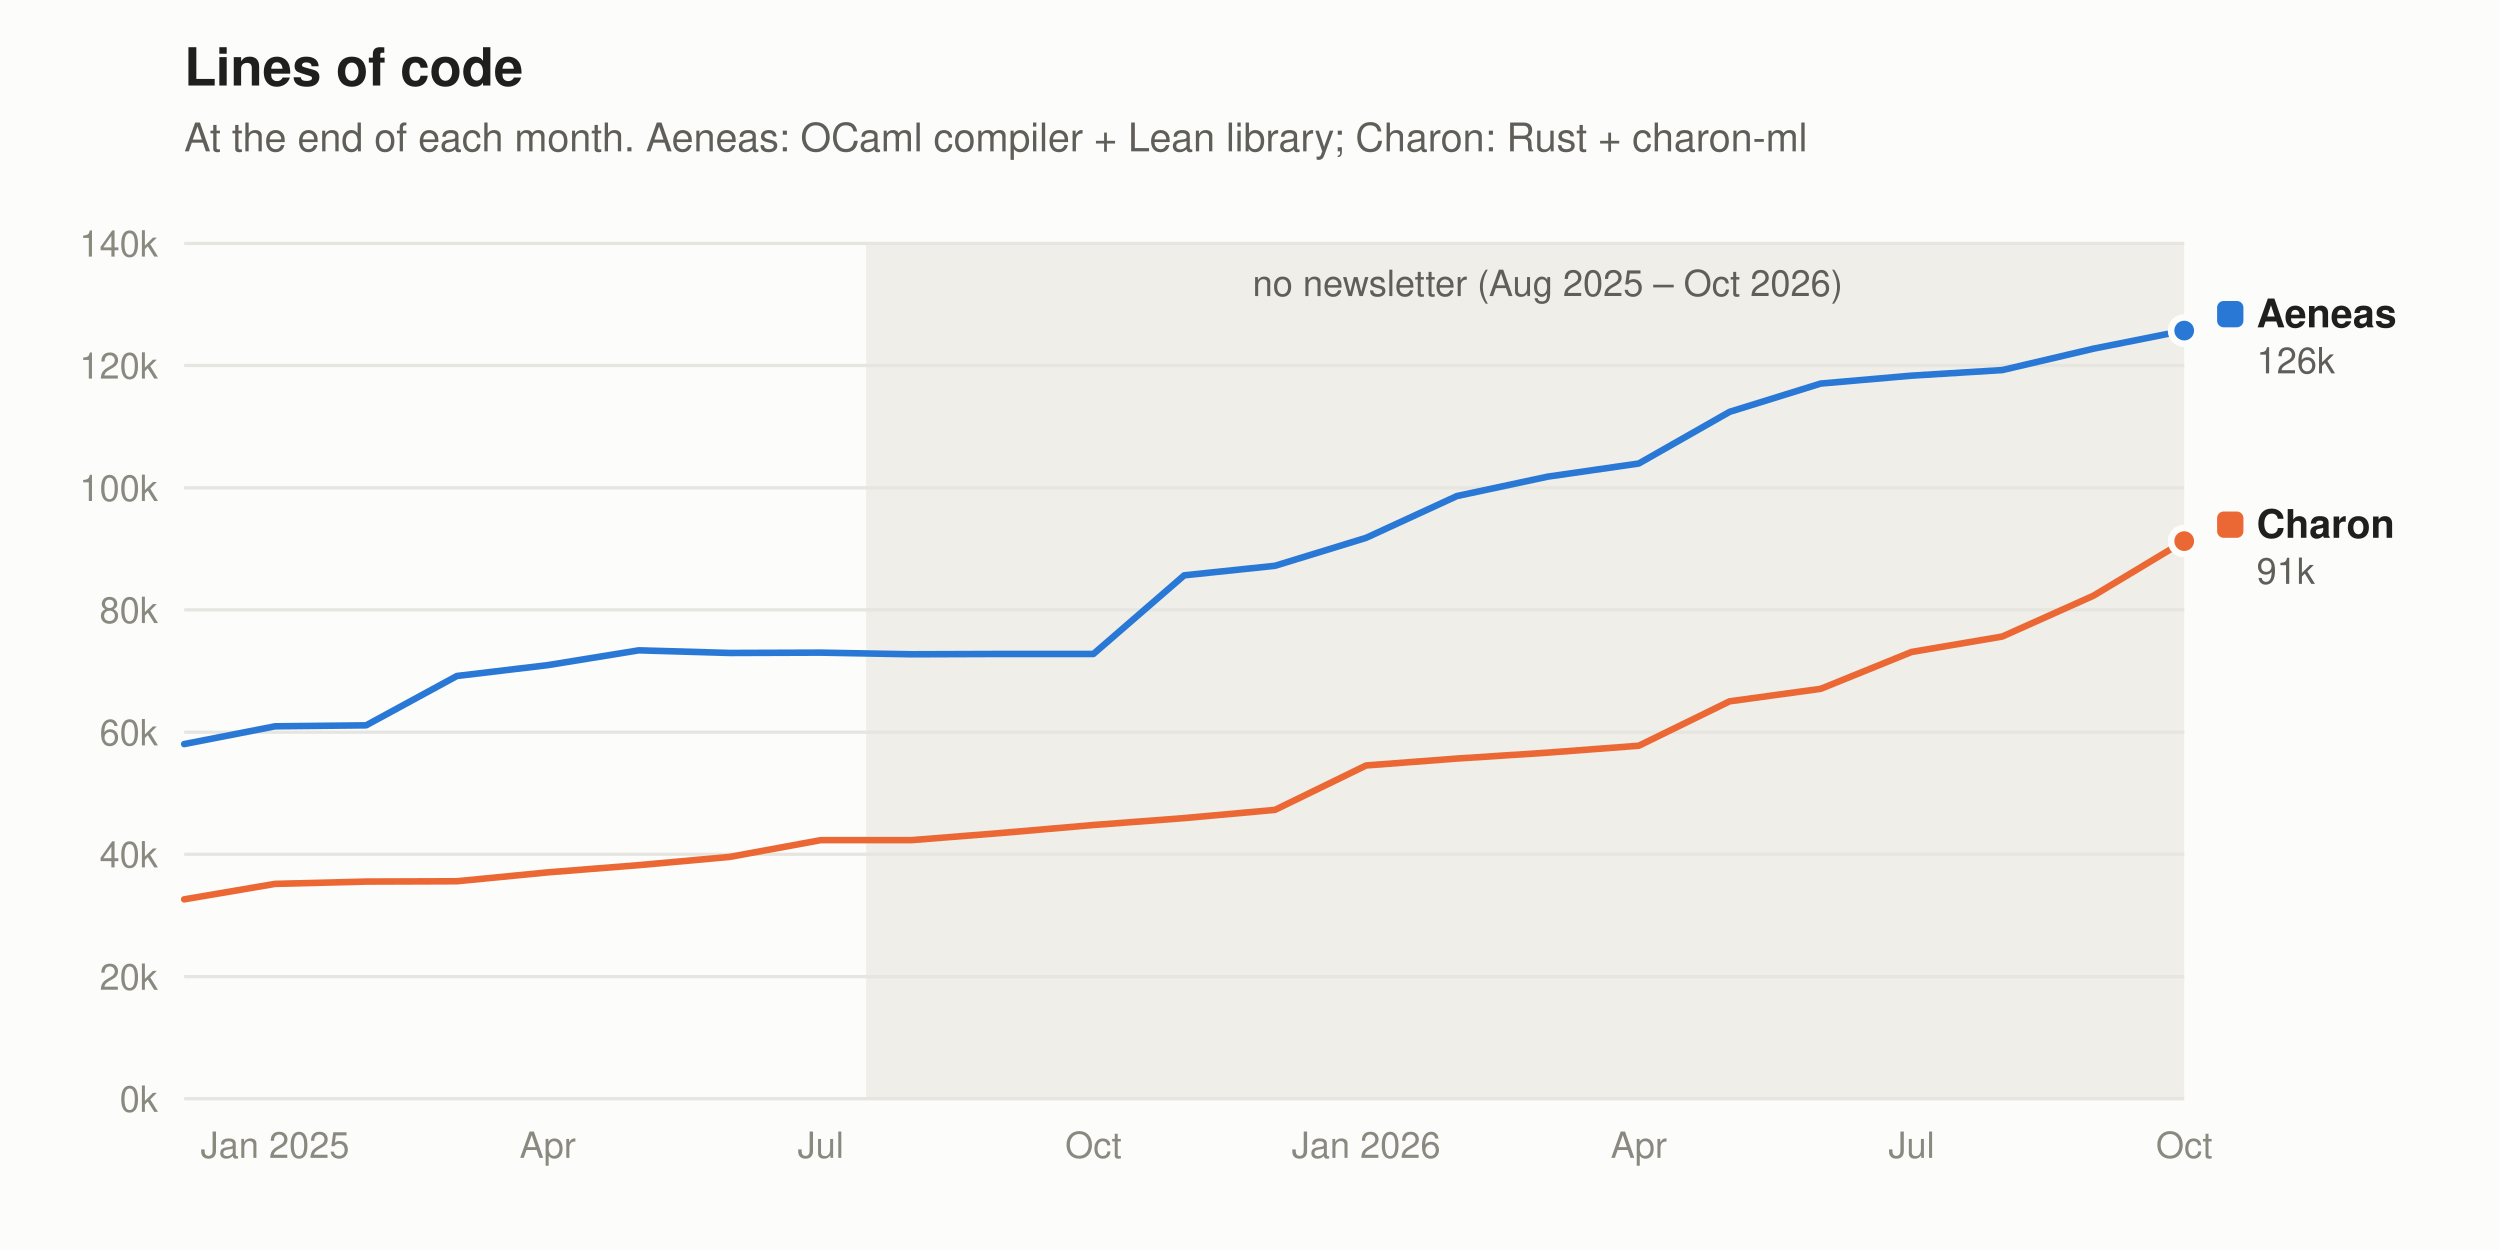
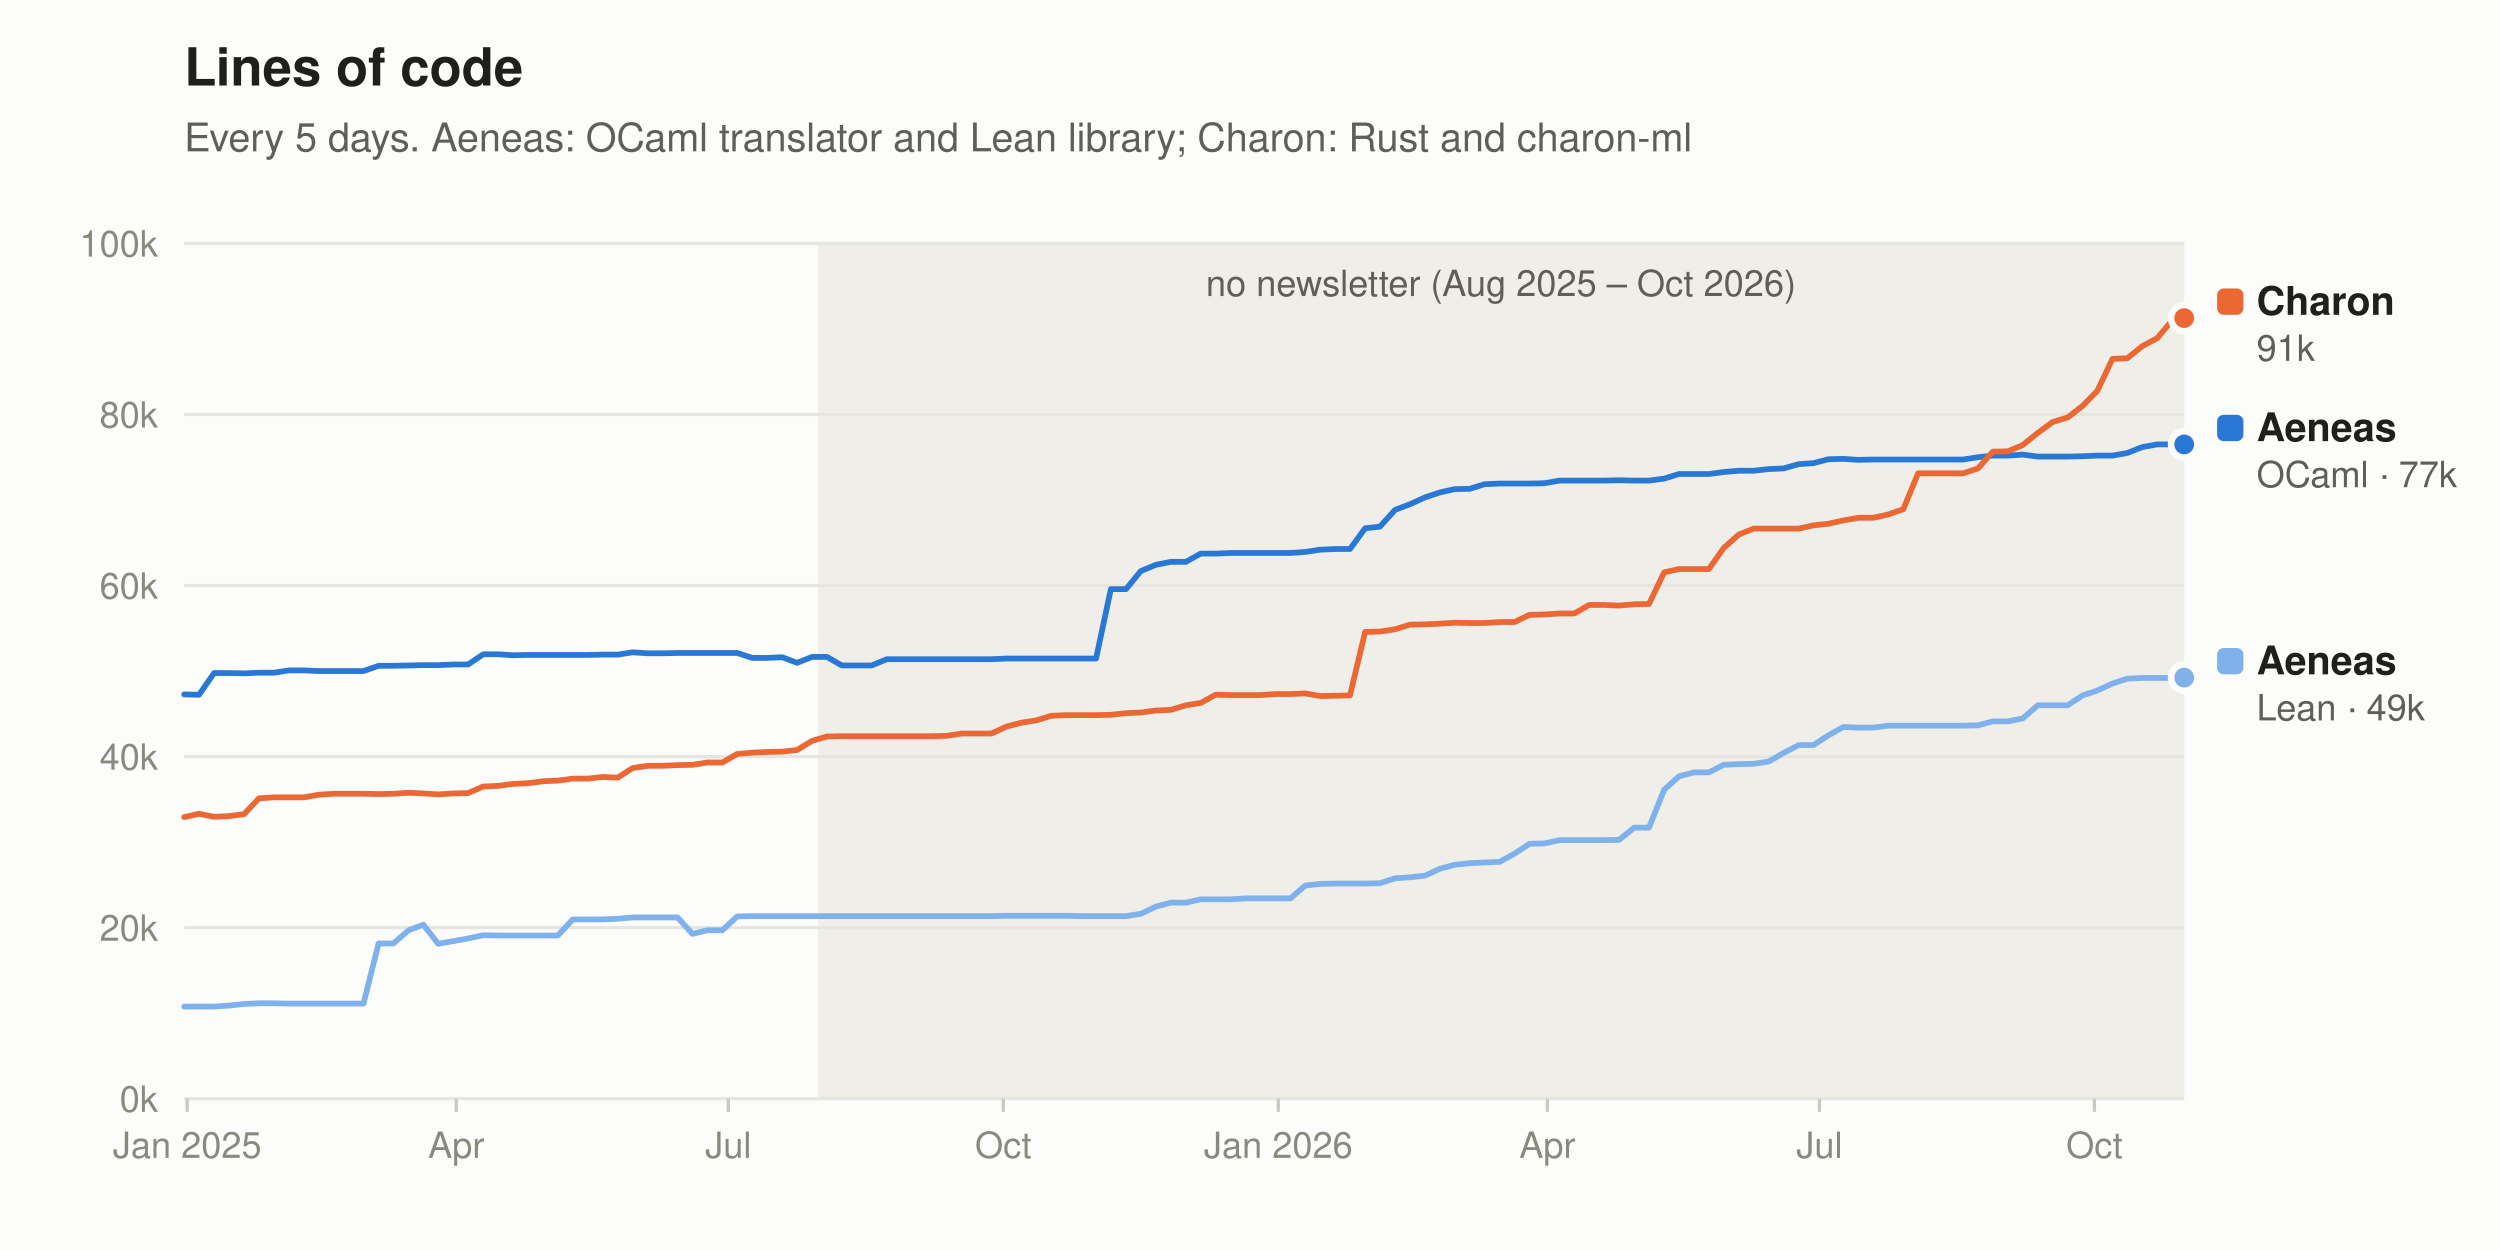
<svg xmlns="http://www.w3.org/2000/svg" viewBox="0 0 760 380" width="100%" role="img" aria-labelledby="t d" font-family="-apple-system, Segoe UI, Helvetica, Arial, sans-serif">
  <rect width="760" height="380" fill="#fcfcfb" />
  <text x="56" y="26" font-size="16" font-weight="600" fill="#1f1f1e">Lines of code</text>
-   <text x="56" y="46" font-size="12" fill="#5f5e58">At the end of each month. Aeneas: OCaml compiler + Lean library; Charon: Rust + charon-ml</text>
-   <rect x="263.3" y="74" width="400.7" height="260" fill="#efeee9" />
-   <text x="470.5" y="90" font-size="11" fill="#5f5e58" text-anchor="middle">no newsletter (Aug 2025 – Oct 2026)</text>
+   <text x="56" y="46" font-size="12" fill="#5f5e58">Every 5 days. Aeneas: OCaml translator and Lean library; Charon: Rust and charon-ml</text>
+   <rect x="248.7" y="74" width="415.3" height="260" fill="#efeee9" />
+   <text x="456.3" y="90" font-size="11" fill="#5f5e58" text-anchor="middle">no newsletter (Aug 2025 – Oct 2026)</text>
  <line x1="56" x2="664" y1="334.0" y2="334.0" stroke="#e6e5e0" stroke-width="1" />
  <text x="48" y="338.0" font-size="11" fill="#8a8980" text-anchor="end">0k</text>
-   <line x1="56" x2="664" y1="296.9" y2="296.9" stroke="#e6e5e0" stroke-width="1" />
-   <text x="48" y="300.9" font-size="11" fill="#8a8980" text-anchor="end">20k</text>
-   <line x1="56" x2="664" y1="259.7" y2="259.7" stroke="#e6e5e0" stroke-width="1" />
-   <text x="48" y="263.7" font-size="11" fill="#8a8980" text-anchor="end">40k</text>
-   <line x1="56" x2="664" y1="222.6" y2="222.6" stroke="#e6e5e0" stroke-width="1" />
-   <text x="48" y="226.6" font-size="11" fill="#8a8980" text-anchor="end">60k</text>
-   <line x1="56" x2="664" y1="185.4" y2="185.4" stroke="#e6e5e0" stroke-width="1" />
-   <text x="48" y="189.4" font-size="11" fill="#8a8980" text-anchor="end">80k</text>
-   <line x1="56" x2="664" y1="148.3" y2="148.3" stroke="#e6e5e0" stroke-width="1" />
-   <text x="48" y="152.3" font-size="11" fill="#8a8980" text-anchor="end">100k</text>
-   <line x1="56" x2="664" y1="111.1" y2="111.1" stroke="#e6e5e0" stroke-width="1" />
-   <text x="48" y="115.1" font-size="11" fill="#8a8980" text-anchor="end">120k</text>
+   <line x1="56" x2="664" y1="282.0" y2="282.0" stroke="#e6e5e0" stroke-width="1" />
+   <text x="48" y="286.0" font-size="11" fill="#8a8980" text-anchor="end">20k</text>
+   <line x1="56" x2="664" y1="230.0" y2="230.0" stroke="#e6e5e0" stroke-width="1" />
+   <text x="48" y="234.0" font-size="11" fill="#8a8980" text-anchor="end">40k</text>
+   <line x1="56" x2="664" y1="178.0" y2="178.0" stroke="#e6e5e0" stroke-width="1" />
+   <text x="48" y="182.0" font-size="11" fill="#8a8980" text-anchor="end">60k</text>
+   <line x1="56" x2="664" y1="126.0" y2="126.0" stroke="#e6e5e0" stroke-width="1" />
+   <text x="48" y="130.0" font-size="11" fill="#8a8980" text-anchor="end">80k</text>
  <line x1="56" x2="664" y1="74.0" y2="74.0" stroke="#e6e5e0" stroke-width="1" />
-   <text x="48" y="78.0" font-size="11" fill="#8a8980" text-anchor="end">140k</text>
-   <text x="83.6" y="352" font-size="11" fill="#8a8980" text-anchor="middle">Jan 2025</text>
-   <text x="166.5" y="352" font-size="11" fill="#8a8980" text-anchor="middle">Apr</text>
-   <text x="249.5" y="352" font-size="11" fill="#8a8980" text-anchor="middle">Jul</text>
-   <text x="332.4" y="352" font-size="11" fill="#8a8980" text-anchor="middle">Oct</text>
-   <text x="415.3" y="352" font-size="11" fill="#8a8980" text-anchor="middle">Jan 2026</text>
-   <text x="498.2" y="352" font-size="11" fill="#8a8980" text-anchor="middle">Apr</text>
-   <text x="581.1" y="352" font-size="11" fill="#8a8980" text-anchor="middle">Jul</text>
-   <text x="664.0" y="352" font-size="11" fill="#8a8980" text-anchor="middle">Oct</text>
-   <polyline points="56.0,226.2 83.6,220.8 111.3,220.5 138.9,205.5 166.5,202.2 194.2,197.7 221.8,198.5 249.5,198.4 277.1,198.9 304.7,198.8 332.4,198.8 360.0,174.9 387.6,172.0 415.3,163.5 442.9,150.8 470.5,144.9 498.2,140.9 525.8,125.2 553.5,116.6 581.1,114.2 608.7,112.5 636.4,106.0 664.0,100.5" fill="none" stroke="#2a78d6" stroke-width="2" stroke-linejoin="round" stroke-linecap="round" />
-   <circle cx="664.0" cy="100.5" r="4" fill="#2a78d6" stroke="#fcfcfb" stroke-width="2" />
-   <polyline points="56.0,273.4 83.6,268.7 111.3,268.0 138.9,267.9 166.5,265.2 194.2,263.0 221.8,260.5 249.5,255.4 277.1,255.4 304.7,253.2 332.4,250.8 360.0,248.7 387.6,246.2 415.3,232.7 442.9,230.6 470.5,228.8 498.2,226.7 525.8,213.2 553.5,209.4 581.1,198.2 608.7,193.5 636.4,181.1 664.0,164.5" fill="none" stroke="#eb6834" stroke-width="2" stroke-linejoin="round" stroke-linecap="round" />
-   <circle cx="664.0" cy="164.5" r="4" fill="#eb6834" stroke="#fcfcfb" stroke-width="2" />
-   <rect x="674" y="91.5" width="8" height="8" rx="2" fill="#2a78d6" />
-   <text x="686" y="99.5" font-size="12" font-weight="600" fill="#1f1f1e">Aeneas</text>
-   <text x="686" y="113.5" font-size="11" fill="#5f5e58">126k</text>
-   <rect x="674" y="155.5" width="8" height="8" rx="2" fill="#eb6834" />
-   <text x="686" y="163.5" font-size="12" font-weight="600" fill="#1f1f1e">Charon</text>
-   <text x="686" y="177.5" font-size="11" fill="#5f5e58">91k</text>
+   <text x="48" y="78.0" font-size="11" fill="#8a8980" text-anchor="end">100k</text>
+   <line x1="56.9" x2="56.9" y1="334" y2="338" stroke="#c9c8c1" stroke-width="1" />
+   <text x="56.9" y="352" font-size="11" fill="#8a8980" text-anchor="middle">Jan 2025</text>
+   <line x1="138.7" x2="138.7" y1="334" y2="338" stroke="#c9c8c1" stroke-width="1" />
+   <text x="138.7" y="352" font-size="11" fill="#8a8980" text-anchor="middle">Apr</text>
+   <line x1="221.4" x2="221.4" y1="334" y2="338" stroke="#c9c8c1" stroke-width="1" />
+   <text x="221.4" y="352" font-size="11" fill="#8a8980" text-anchor="middle">Jul</text>
+   <line x1="305.0" x2="305.0" y1="334" y2="338" stroke="#c9c8c1" stroke-width="1" />
+   <text x="305.0" y="352" font-size="11" fill="#8a8980" text-anchor="middle">Oct</text>
+   <line x1="388.6" x2="388.6" y1="334" y2="338" stroke="#c9c8c1" stroke-width="1" />
+   <text x="388.6" y="352" font-size="11" fill="#8a8980" text-anchor="middle">Jan 2026</text>
+   <line x1="470.4" x2="470.4" y1="334" y2="338" stroke="#c9c8c1" stroke-width="1" />
+   <text x="470.4" y="352" font-size="11" fill="#8a8980" text-anchor="middle">Apr</text>
+   <line x1="553.1" x2="553.1" y1="334" y2="338" stroke="#c9c8c1" stroke-width="1" />
+   <text x="553.1" y="352" font-size="11" fill="#8a8980" text-anchor="middle">Jul</text>
+   <line x1="636.7" x2="636.7" y1="334" y2="338" stroke="#c9c8c1" stroke-width="1" />
+   <text x="636.7" y="352" font-size="11" fill="#8a8980" text-anchor="middle">Oct</text>
+   <polyline points="56.0,211.1 60.5,211.2 65.1,204.6 69.6,204.6 74.2,204.7 78.7,204.5 83.3,204.5 87.8,203.8 92.4,203.8 96.9,204.0 101.4,204.0 106.0,204.0 110.5,204.0 115.1,202.4 119.6,202.4 124.2,202.3 128.7,202.2 133.2,202.2 137.8,202.0 142.3,202.0 146.9,198.9 151.4,198.9 156.0,199.2 160.5,199.1 165.1,199.1 169.6,199.1 174.1,199.1 178.7,199.1 183.2,199.0 187.8,199.0 192.3,198.3 196.9,198.6 201.4,198.6 206.0,198.5 210.5,198.5 215.0,198.5 219.6,198.5 224.1,198.5 228.7,200.0 233.2,200.0 237.8,199.8 242.3,201.5 246.9,199.7 251.4,199.7 255.9,202.3 260.5,202.3 265.0,202.3 269.6,200.4 274.1,200.4 278.7,200.4 283.2,200.4 287.7,200.4 292.3,200.4 296.8,200.4 301.4,200.4 305.9,200.2 310.5,200.2 315.0,200.2 319.6,200.2 324.1,200.2 328.6,200.2 333.2,200.2 337.7,179.1 342.3,179.1 346.8,173.6 351.4,171.7 355.9,170.8 360.5,170.8 365.0,168.3 369.5,168.3 374.1,168.1 378.6,168.1 383.2,168.1 387.7,168.1 392.3,168.1 396.8,167.8 401.4,167.1 405.9,166.9 410.4,166.9 415.0,160.6 419.5,160.1 424.1,155.0 428.6,153.3 433.2,151.2 437.7,149.7 442.2,148.7 446.8,148.6 451.3,147.2 455.9,147.0 460.4,147.0 465.0,147.0 469.5,146.9 474.1,146.1 478.6,146.1 483.1,146.1 487.7,146.1 492.2,146.0 496.8,146.1 501.3,146.1 505.9,145.5 510.4,144.1 515.0,144.1 519.5,144.1 524.0,143.5 528.6,143.1 533.1,143.1 537.7,142.6 542.2,142.4 546.8,141.1 551.3,140.8 555.9,139.6 560.4,139.5 564.9,139.8 569.5,139.7 574.0,139.7 578.6,139.7 583.1,139.7 587.7,139.7 592.2,139.7 596.7,139.7 601.3,139.0 605.8,138.5 610.4,138.5 614.9,138.2 619.5,138.8 624.0,138.8 628.6,138.8 633.1,138.7 637.6,138.5 642.2,138.5 646.7,137.7 651.3,135.9 655.8,135.1 660.4,135.1 664.0,135.1" fill="none" stroke="#2a78d6" stroke-width="1.75" stroke-linejoin="round" stroke-linecap="round" />
+   <circle cx="664.0" cy="135.1" r="4" fill="#2a78d6" stroke="#fcfcfb" stroke-width="2" />
+   <rect x="674" y="126.1" width="8" height="8" rx="2" fill="#2a78d6" />
+   <text x="686" y="134.1" font-size="12" font-weight="600" fill="#1f1f1e">Aeneas</text>
+   <text x="686" y="148.1" font-size="11" fill="#5f5e58">OCaml · 77k</text>
+   <polyline points="56.0,306.0 60.5,306.0 65.1,306.0 69.6,305.7 74.2,305.2 78.7,305.0 83.3,305.0 87.8,305.1 92.4,305.1 96.9,305.1 101.4,305.1 106.0,305.1 110.5,305.1 115.1,286.8 119.6,286.8 124.2,282.8 128.7,281.1 133.2,286.9 137.8,286.1 142.3,285.3 146.9,284.3 151.4,284.4 156.0,284.4 160.5,284.4 165.1,284.4 169.6,284.4 174.1,279.5 178.7,279.5 183.2,279.5 187.8,279.3 192.3,278.9 196.9,278.9 201.4,278.9 206.0,278.9 210.5,283.9 215.0,282.8 219.6,282.8 224.1,278.6 228.7,278.5 233.2,278.5 237.8,278.5 242.3,278.5 246.9,278.5 251.4,278.5 255.9,278.5 260.5,278.5 265.0,278.5 269.6,278.5 274.1,278.5 278.7,278.5 283.2,278.5 287.7,278.5 292.3,278.5 296.8,278.5 301.4,278.5 305.9,278.4 310.5,278.4 315.0,278.4 319.6,278.4 324.1,278.4 328.6,278.5 333.2,278.5 337.7,278.5 342.3,278.5 346.8,277.8 351.4,275.6 355.9,274.4 360.5,274.4 365.0,273.4 369.5,273.4 374.1,273.4 378.6,273.1 383.2,273.1 387.7,273.1 392.3,273.1 396.8,269.2 401.4,268.7 405.9,268.6 410.4,268.6 415.0,268.6 419.5,268.5 424.1,267.0 428.6,266.7 433.2,266.2 437.7,264.1 442.2,262.9 446.8,262.4 451.3,262.2 455.9,262.0 460.4,259.5 465.0,256.5 469.5,256.4 474.1,255.4 478.6,255.4 483.1,255.4 487.7,255.4 492.2,255.3 496.8,251.6 501.3,251.6 505.9,240.1 510.4,236.0 515.0,234.8 519.5,234.8 524.0,232.5 528.6,232.3 533.1,232.2 537.7,231.5 542.2,228.9 546.8,226.5 551.3,226.5 555.9,223.5 560.4,221.0 564.9,221.2 569.5,221.2 574.0,220.6 578.6,220.6 583.1,220.6 587.7,220.6 592.2,220.6 596.7,220.6 601.3,220.5 605.8,219.3 610.4,219.3 614.9,218.4 619.5,214.4 624.0,214.4 628.6,214.4 633.1,211.4 637.6,209.9 642.2,207.8 646.7,206.3 651.3,206.1 655.8,206.1 660.4,206.1 664.0,206.0" fill="none" stroke="#7fb2ec" stroke-width="1.75" stroke-linejoin="round" stroke-linecap="round" />
+   <circle cx="664.0" cy="206.0" r="4" fill="#7fb2ec" stroke="#fcfcfb" stroke-width="2" />
+   <rect x="674" y="197.0" width="8" height="8" rx="2" fill="#7fb2ec" />
+   <text x="686" y="205.0" font-size="12" font-weight="600" fill="#1f1f1e">Aeneas</text>
+   <text x="686" y="219.0" font-size="11" fill="#5f5e58">Lean · 49k</text>
+   <polyline points="56.0,248.4 60.5,247.4 65.1,248.3 69.6,248.1 74.2,247.5 78.7,242.7 83.3,242.4 87.8,242.4 92.4,242.4 96.9,241.6 101.4,241.3 106.0,241.3 110.5,241.3 115.1,241.4 119.6,241.3 124.2,241.0 128.7,241.2 133.2,241.5 137.8,241.2 142.3,241.1 146.9,239.1 151.4,238.9 156.0,238.3 160.5,238.1 165.1,237.5 169.6,237.3 174.1,236.7 178.7,236.7 183.2,236.2 187.8,236.4 192.3,233.5 196.9,232.8 201.4,232.8 206.0,232.6 210.5,232.5 215.0,231.8 219.6,231.8 224.1,229.2 228.7,228.8 233.2,228.6 237.8,228.5 242.3,228.0 246.9,225.2 251.4,223.9 255.9,223.8 260.5,223.8 265.0,223.8 269.6,223.8 274.1,223.8 278.7,223.8 283.2,223.8 287.7,223.7 292.3,223.0 296.8,223.0 301.4,223.0 305.9,220.9 310.5,219.7 315.0,219.0 319.6,217.6 324.1,217.4 328.6,217.4 333.2,217.4 337.7,217.3 342.3,216.8 346.8,216.6 351.4,216.0 355.9,215.8 360.5,214.4 365.0,213.7 369.5,211.2 374.1,211.3 378.6,211.3 383.2,211.3 387.7,211.0 392.3,211.0 396.8,210.8 401.4,211.6 405.9,211.5 410.4,211.4 415.0,192.1 419.5,192.0 424.1,191.3 428.6,189.9 433.2,189.8 437.7,189.6 442.2,189.3 446.8,189.4 451.3,189.4 455.9,189.1 460.4,189.1 465.0,186.9 469.5,186.8 474.1,186.5 478.6,186.5 483.1,183.9 487.7,183.9 492.2,184.1 496.8,183.7 501.3,183.6 505.9,174.0 510.4,173.0 515.0,173.0 519.5,173.0 524.0,166.6 528.6,162.5 533.1,160.7 537.7,160.7 542.2,160.7 546.8,160.7 551.3,159.7 555.9,159.2 560.4,158.2 564.9,157.4 569.5,157.4 574.0,156.4 578.6,154.8 583.1,143.9 587.7,143.9 592.2,143.9 596.7,143.9 601.3,142.4 605.8,137.3 610.4,137.2 614.9,135.3 619.5,131.6 624.0,128.3 628.6,126.9 633.1,123.4 637.6,118.8 642.2,109.1 646.7,108.9 651.3,105.2 655.8,102.8 660.4,97.3 664.0,96.7" fill="none" stroke="#eb6834" stroke-width="1.75" stroke-linejoin="round" stroke-linecap="round" />
+   <circle cx="664.0" cy="96.7" r="4" fill="#eb6834" stroke="#fcfcfb" stroke-width="2" />
+   <rect x="674" y="87.7" width="8" height="8" rx="2" fill="#eb6834" />
+   <text x="686" y="95.7" font-size="12" font-weight="600" fill="#1f1f1e">Charon</text>
+   <text x="686" y="109.7" font-size="11" fill="#5f5e58">91k</text>
</svg>
